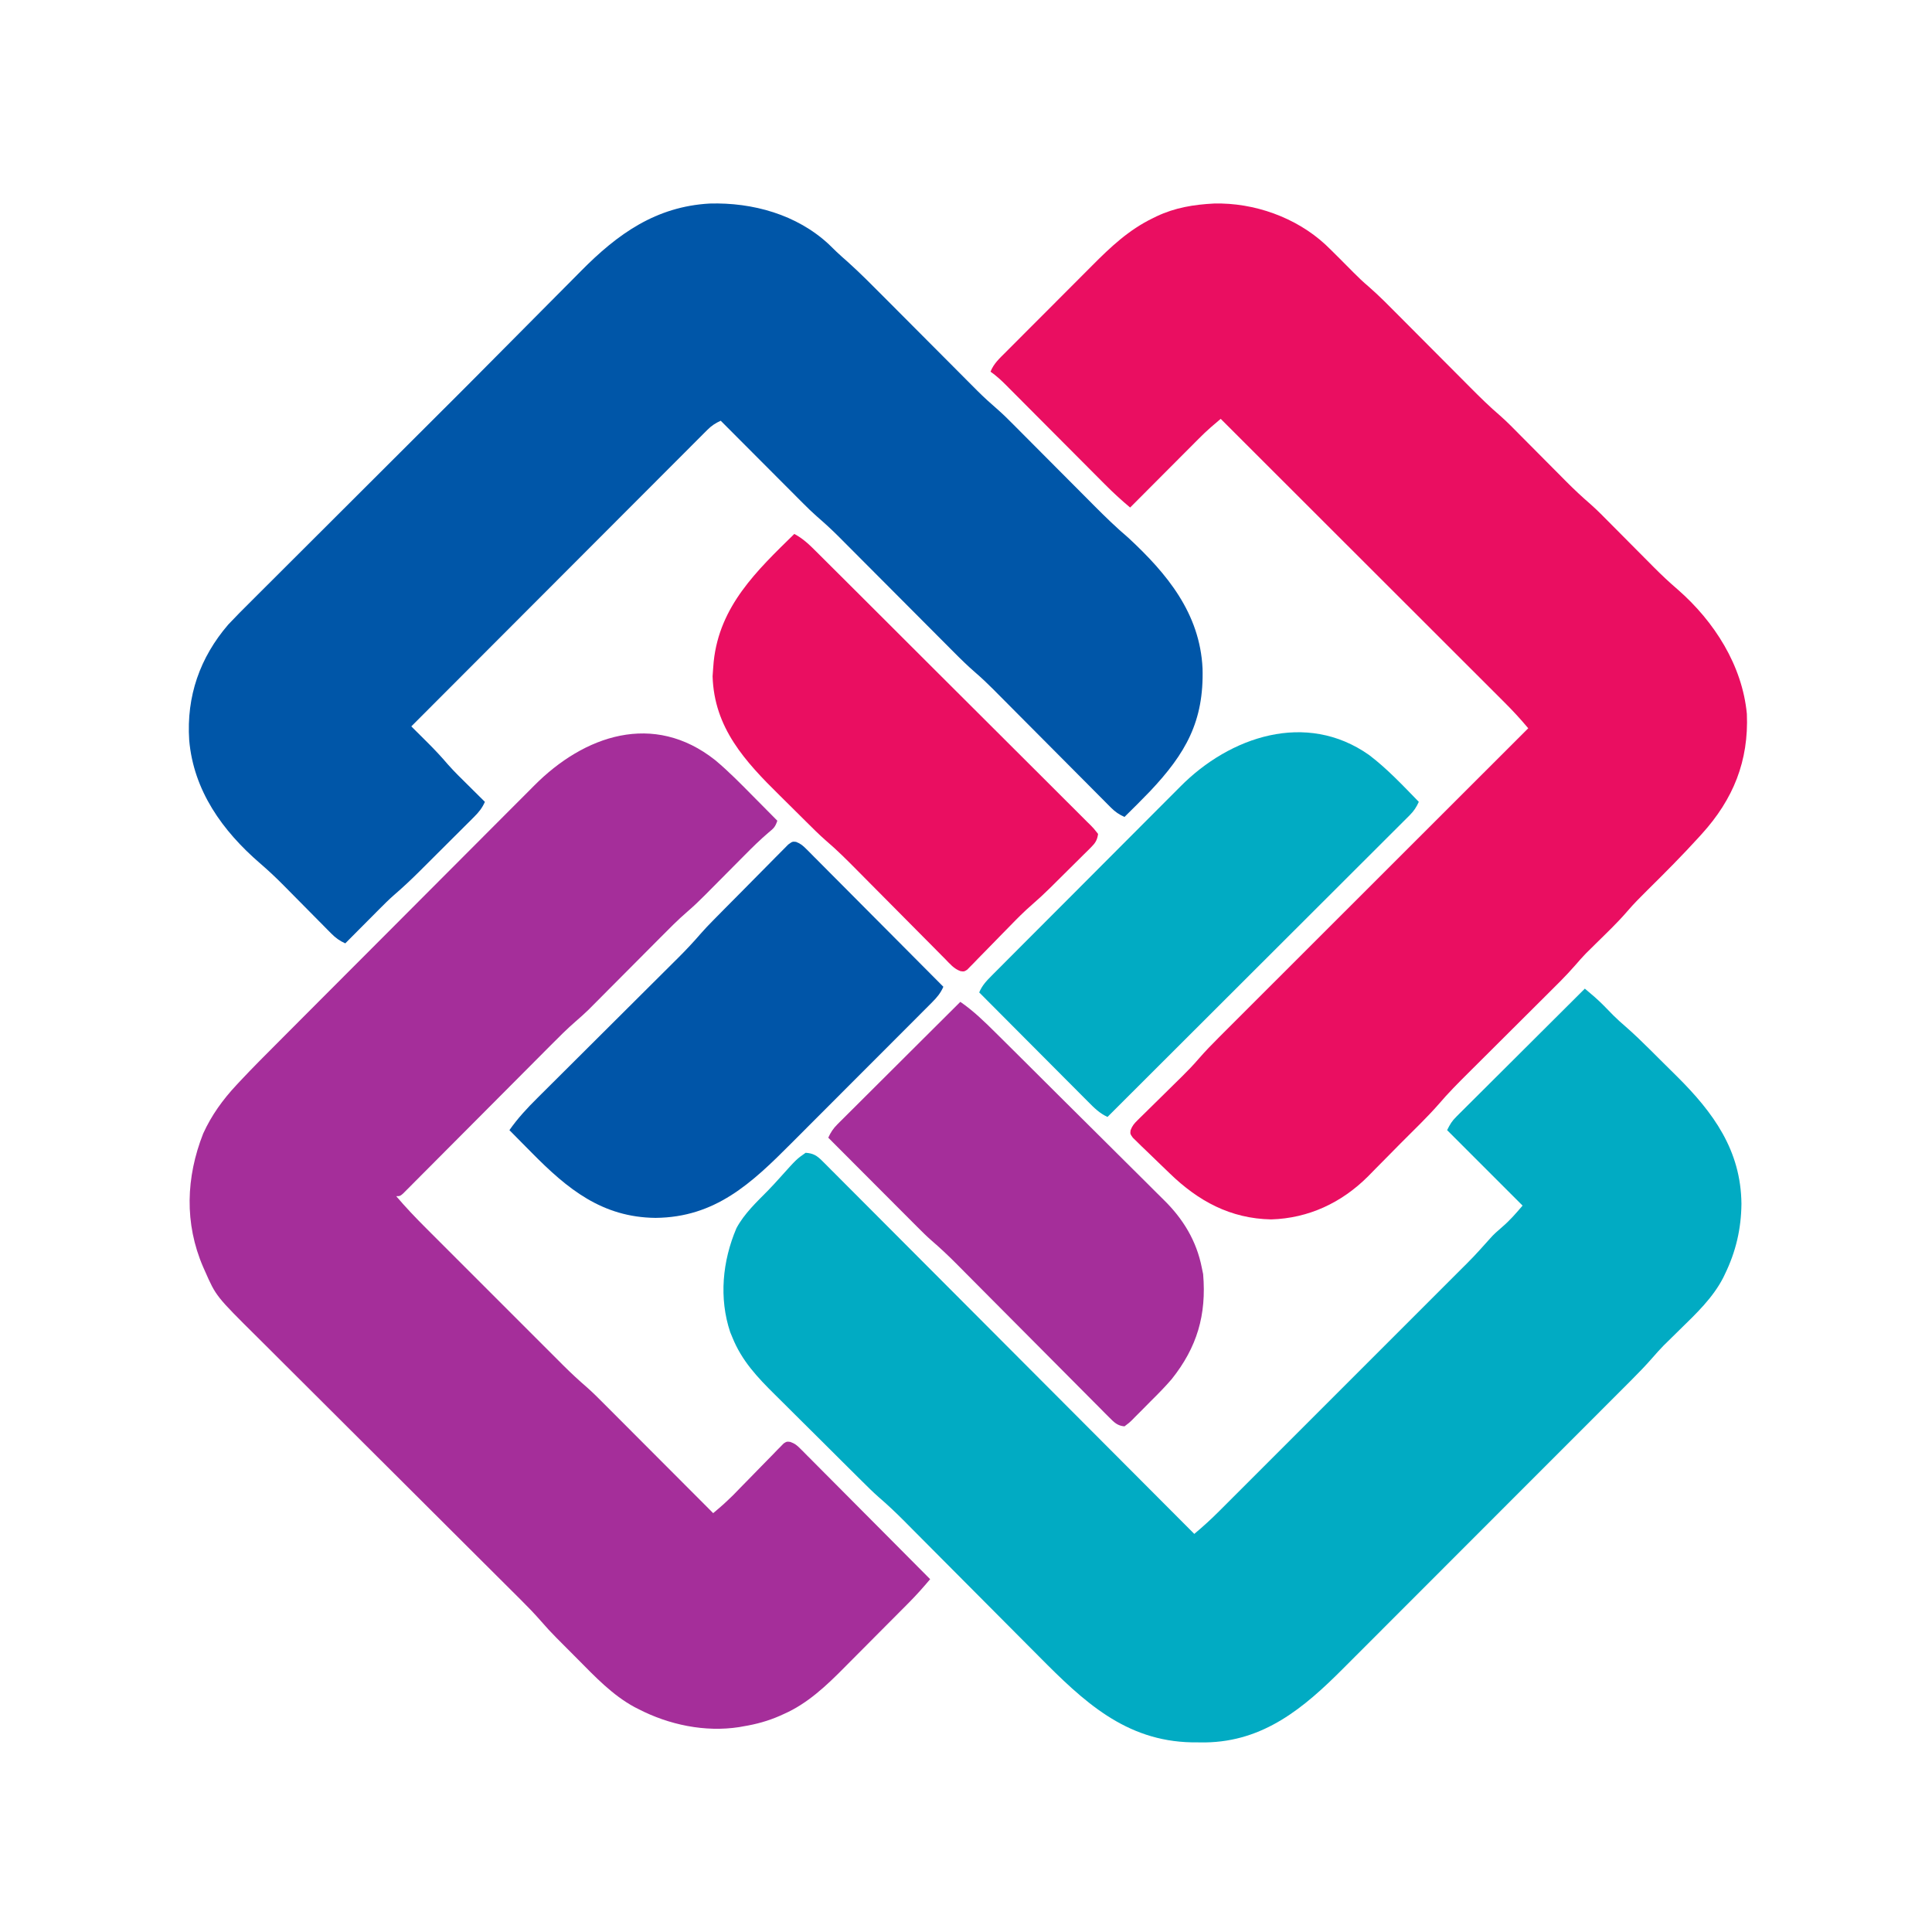
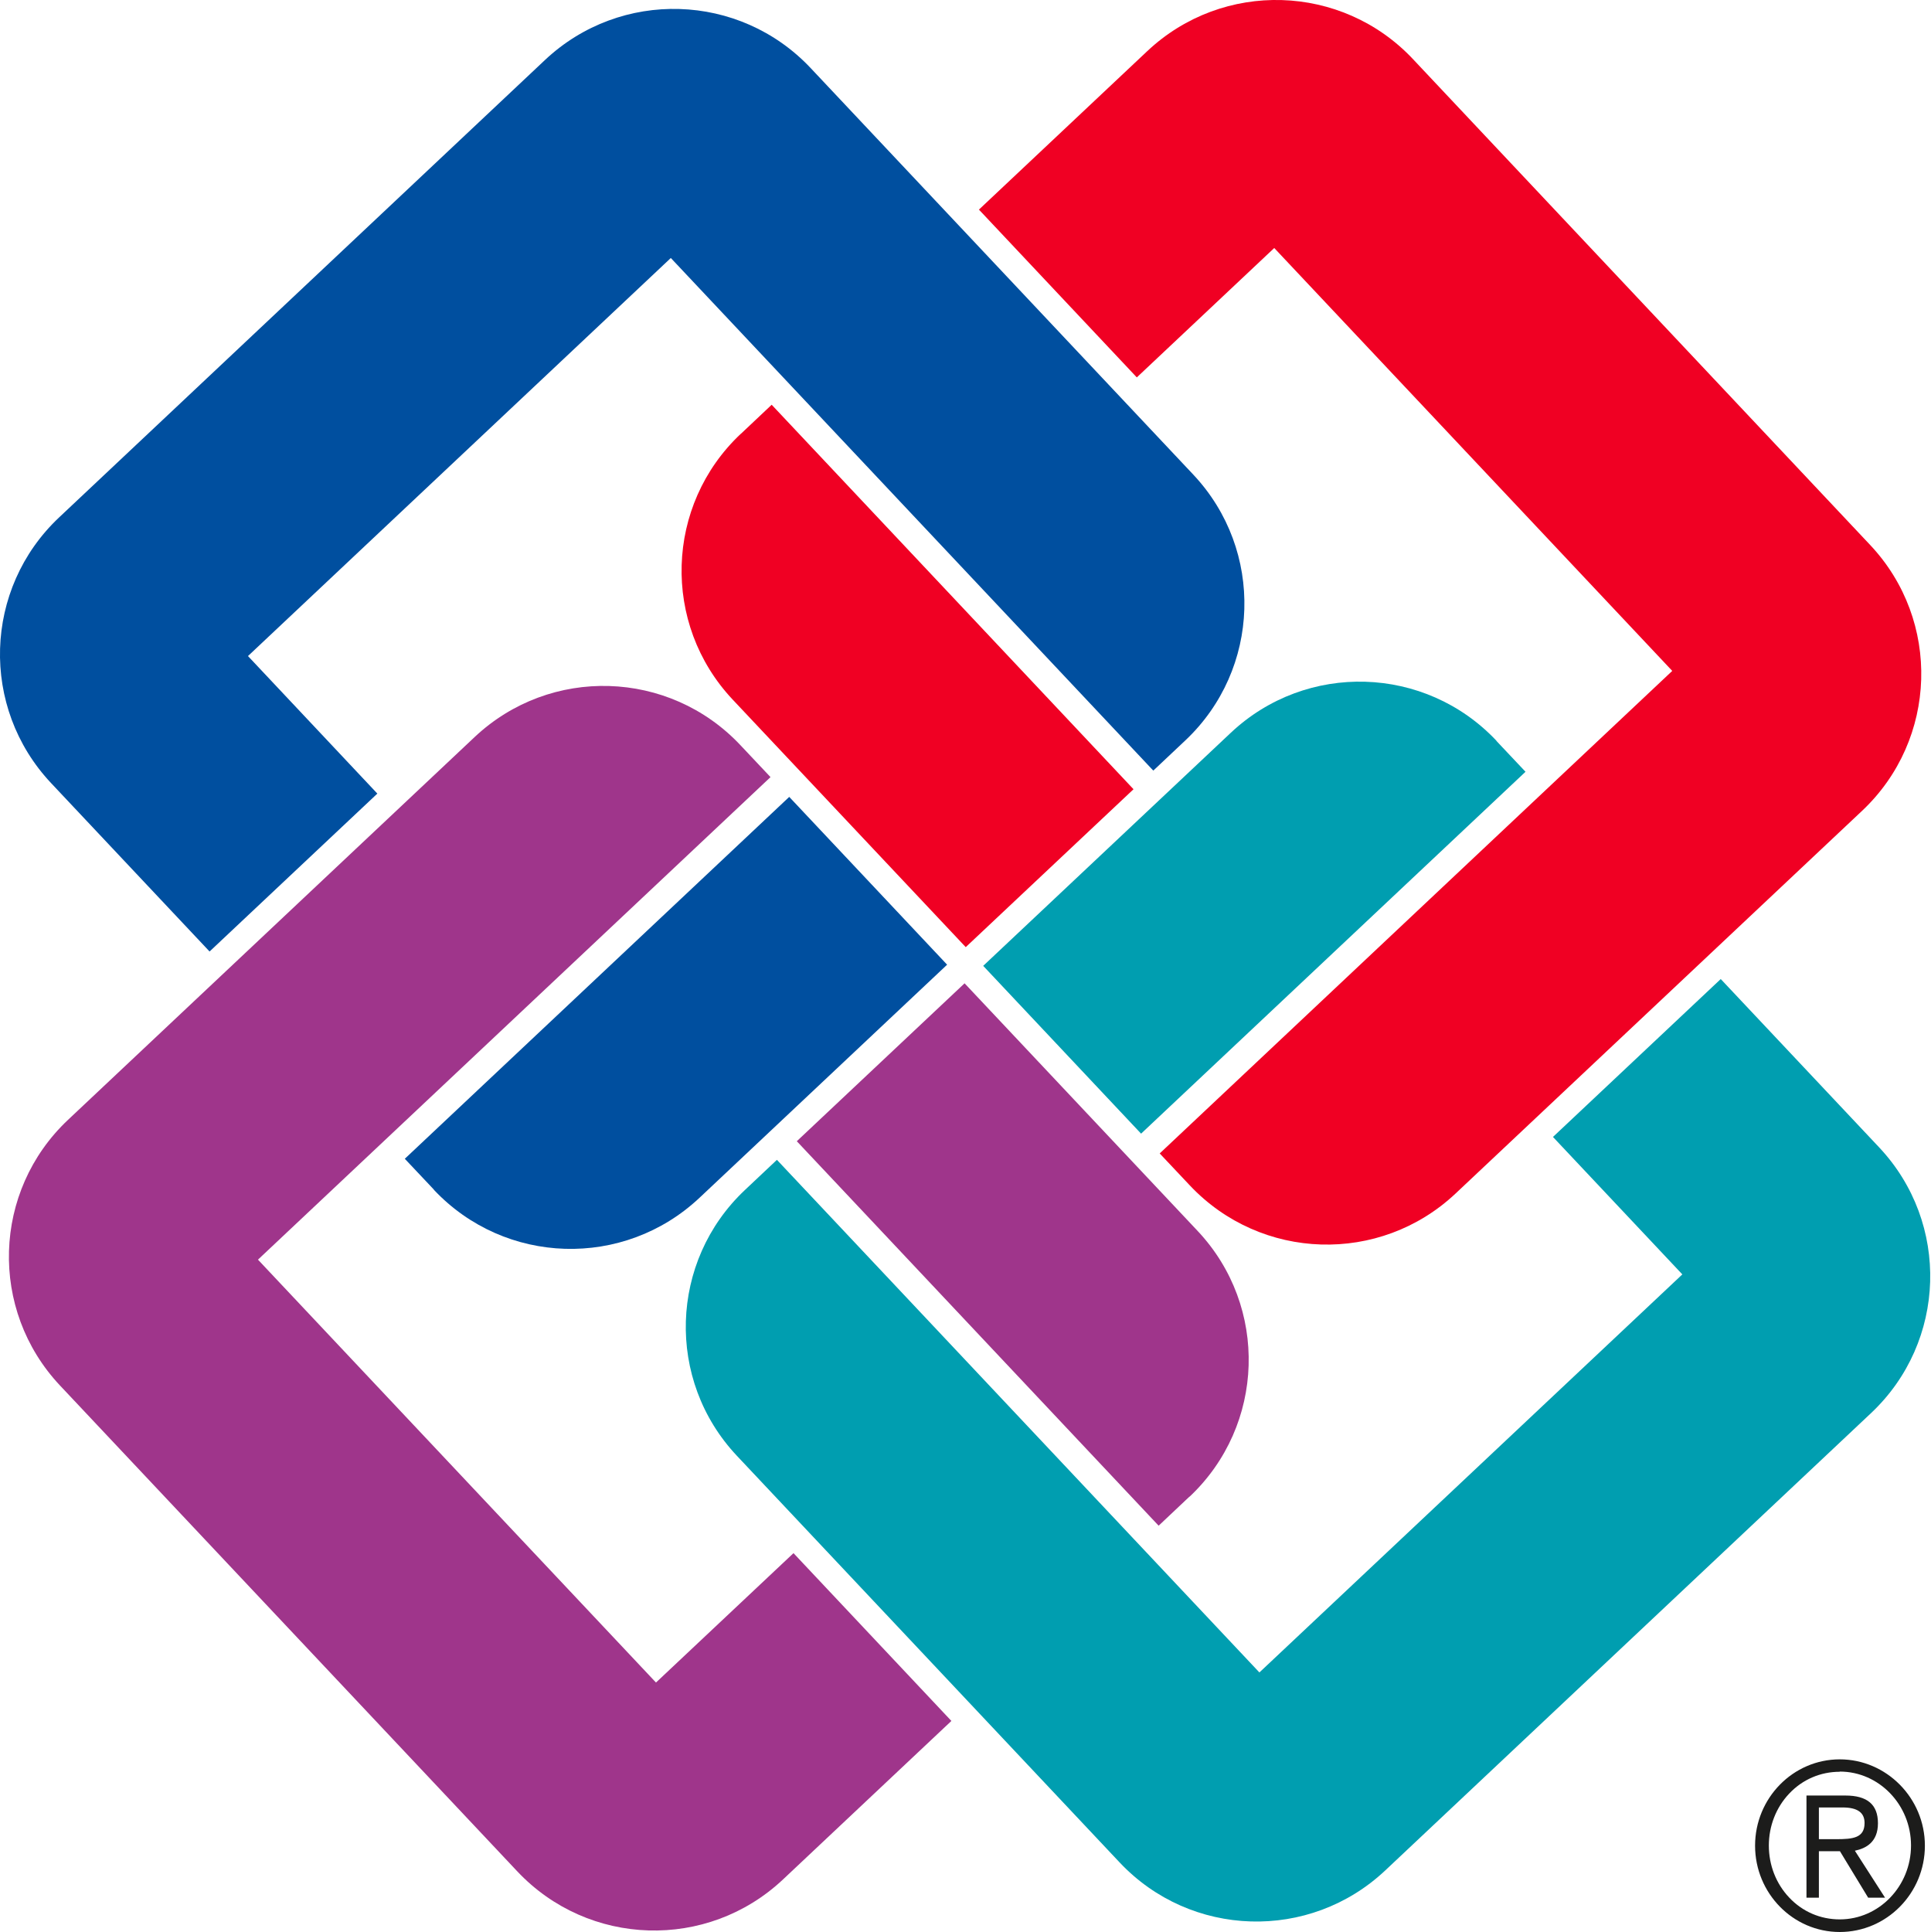
- <svg xmlns="http://www.w3.org/2000/svg" version="1.1" width="1024" height="1024" id="svg24">
-   <defs id="defs24" />
-   <path d="m 0,0 c 21.312,-0.549 43.517,7.326 59.176,21.812 2.178,2.073 4.313,4.185 6.438,6.312 0.561,0.56 1.123,1.12 1.701,1.696 4.57,4.562 4.57,4.562 6.635,6.676 2.581,2.627 5.209,5.114 8.024,7.488 5.653,4.927 10.886,10.275 16.168,15.593 1.916,1.929 3.835,3.854 5.755,5.779 4.765,4.778 9.524,9.562 14.284,14.345 4.033,4.053 8.069,8.104 12.107,12.152 1.879,1.885 3.754,3.773 5.63,5.661 5.137,5.159 10.269,10.227 15.814,14.952 3.891,3.426 7.487,7.162 11.132,10.845 0.858,0.861 1.715,1.723 2.599,2.61 3.636,3.653 7.267,7.311 10.897,10.969 2.666,2.684 5.335,5.365 8.004,8.046 0.809,0.817 1.617,1.634 2.45,2.475 4.137,4.154 8.355,8.113 12.798,11.936 3.766,3.343 7.274,6.948 10.814,10.527 1.22,1.225 1.22,1.225 2.464,2.476 3.445,3.461 6.884,6.929 10.324,10.396 2.527,2.545 5.057,5.087 7.587,7.629 0.765,0.773 1.53,1.546 2.318,2.343 4.124,4.143 8.33,8.11 12.778,11.905 19.309,16.891 34.145,40.097 36.592,65.877 1.04,24.916 -7.201,45.253 -23.875,63.625 -0.537,0.594 -1.075,1.188 -1.628,1.799 -8.719,9.576 -17.832,18.75 -27.051,27.843 -3.719,3.681 -7.384,7.351 -10.79,11.326 -5.23,6.1 -11.075,11.617 -16.793,17.254 -0.893,0.886 -1.787,1.771 -2.707,2.684 -1.198,1.18 -1.198,1.18 -2.42,2.385 -1.935,2.007 -3.736,4.015 -5.537,6.135 -5.124,5.9 -10.728,11.338 -16.268,16.843 -2.063,2.05 -4.123,4.104 -6.182,6.158 -5.112,5.099 -10.23,10.192 -15.347,15.286 -4.335,4.315 -8.668,8.632 -12.998,12.952 -2.018,2.012 -4.039,4.02 -6.06,6.028 -5.354,5.333 -10.654,10.64 -15.552,16.401 -6.376,7.288 -13.453,14.001 -20.28,20.868 -2.005,2.018 -4.002,4.043 -5.992,6.074 -2.435,2.485 -4.882,4.956 -7.338,7.419 -1.36,1.37 -2.708,2.752 -4.055,4.134 -13.928,13.882 -31.467,22.143 -51.252,22.722 -21.571,-0.41 -38.663,-9.704 -53.845,-24.463 -1.429,-1.387 -2.865,-2.765 -4.306,-4.14 -2.652,-2.534 -5.284,-5.088 -7.912,-7.647 -0.868,-0.829 -1.735,-1.658 -2.629,-2.513 -0.799,-0.789 -1.598,-1.577 -2.422,-2.39 -0.725,-0.705 -1.45,-1.41 -2.197,-2.136 -1.44,-2.024 -1.44,-2.024 -1.214,-3.946 0.89,-2.39 1.9,-3.56 3.714,-5.342 0.618,-0.615 1.236,-1.229 1.873,-1.862 0.673,-0.654 1.346,-1.308 2.039,-1.982 0.692,-0.686 1.385,-1.371 2.098,-2.078 2.218,-2.195 4.446,-4.379 6.676,-6.563 2.206,-2.171 4.41,-4.344 6.611,-6.52 1.369,-1.352 2.741,-2.702 4.117,-4.047 3.102,-3.054 6.089,-6.145 8.92,-9.453 3.533,-4.059 7.247,-7.888 11.06,-11.683 0.704,-0.705 1.409,-1.41 2.134,-2.137 2.339,-2.341 4.682,-4.678 7.024,-7.015 1.686,-1.686 3.372,-3.372 5.057,-5.058 4.089,-4.089 8.18,-8.175 12.271,-12.261 4.765,-4.758 9.527,-9.518 14.289,-14.279 8.491,-8.489 16.984,-16.975 25.478,-25.46 8.247,-8.238 16.493,-16.477 24.738,-24.718 0.509,-0.509 1.018,-1.017 1.542,-1.541 2.553,-2.552 5.107,-5.104 7.66,-7.656 21.154,-21.144 42.312,-42.284 63.472,-63.422 -4.023,-4.824 -8.23,-9.372 -12.682,-13.802 -0.646,-0.647 -1.292,-1.294 -1.958,-1.961 -2.149,-2.15 -4.301,-4.297 -6.453,-6.444 -1.548,-1.548 -3.096,-3.095 -4.643,-4.643 -4.189,-4.19 -8.382,-8.376 -12.575,-12.562 -4.386,-4.38 -8.769,-8.762 -13.153,-13.145 C 106.854,217.275 98.555,208.985 90.256,200.696 83.623,194.071 76.992,187.445 70.361,180.818 69.894,180.351 69.427,179.884 68.945,179.403 66.6,177.059 64.255,174.715 61.91,172.372 42.481,152.953 23.048,133.538 3.613,114.125 c -1.117,0.952 -2.234,1.904 -3.35,2.858 -0.622,0.53 -1.244,1.061 -1.884,1.607 -2.197,1.91 -4.269,3.918 -6.324,5.98 -0.82,0.82 -1.641,1.641 -2.486,2.486 -1.291,1.299 -1.291,1.299 -2.608,2.624 -0.9,0.902 -1.8,1.803 -2.728,2.732 -2.371,2.375 -4.739,4.753 -7.107,7.131 -2.425,2.435 -4.853,4.868 -7.281,7.301 -4.747,4.758 -9.491,9.518 -14.232,14.281 -4.723,-3.942 -9.186,-8.048 -13.514,-12.417 -0.609,-0.611 -1.218,-1.221 -1.846,-1.85 -1.309,-1.313 -2.618,-2.628 -3.925,-3.943 -2.07,-2.083 -4.144,-4.163 -6.218,-6.242 -4.398,-4.409 -8.791,-8.822 -13.185,-13.236 -5.104,-5.127 -10.209,-10.253 -15.318,-15.374 -2.041,-2.047 -4.078,-4.097 -6.115,-6.147 -1.251,-1.254 -2.502,-2.509 -3.753,-3.763 -0.564,-0.569 -1.127,-1.138 -1.708,-1.724 -2.667,-2.667 -5.316,-5.15 -8.418,-7.305 1.656,-4.264 4.843,-7.131 8.019,-10.294 0.617,-0.622 1.233,-1.243 1.869,-1.884 2.041,-2.055 4.09,-4.103 6.14,-6.15 1.428,-1.432 2.856,-2.865 4.284,-4.297 2.999,-3.006 6.001,-6.008 9.006,-9.008 3.828,-3.822 7.644,-7.655 11.458,-11.492 2.95,-2.965 5.908,-5.923 8.867,-8.88 1.408,-1.409 2.814,-2.82 4.218,-4.234 9.78,-9.842 19.449,-18.955 32.077,-25.074 1.017,-0.499 1.017,-0.499 2.055,-1.008 C -20.625,2.168 -10.715,0.561 0,0 Z" fill="#ea0e61" transform="translate(643.3867,107.875)" id="path1" style="display:inline" />
-   <path d="m 0,0 c 22.81,-0.65 46.133,5.83 63.082,21.559 1.369,1.326 2.737,2.653 4.097,3.988 1.912,1.82 3.892,3.55 5.875,5.293 6.635,5.962 12.897,12.288 19.185,18.612 2.21,2.223 4.423,4.443 6.638,6.662 4.697,4.708 9.389,9.42 14.081,14.132 5.45,5.473 10.901,10.945 16.357,16.413 2.169,2.175 4.335,4.354 6.5,6.532 1.342,1.345 2.684,2.691 4.026,4.036 0.887,0.895 0.887,0.895 1.792,1.808 3.63,3.63 7.399,7.035 11.281,10.393 2.819,2.487 5.472,5.122 8.116,7.793 0.846,0.848 0.846,0.848 1.708,1.713 1.209,1.212 2.416,2.426 3.622,3.64 1.916,1.929 3.835,3.854 5.755,5.779 4.765,4.778 9.524,9.562 14.284,14.345 4.033,4.053 8.069,8.104 12.107,12.152 1.879,1.885 3.754,3.773 5.63,5.661 5.731,5.756 11.502,11.347 17.697,16.609 20.548,19.045 37.985,40.075 39.375,69.293 0.773,28.061 -8.924,45.058 -27.856,65.122 -4.421,4.613 -8.966,9.103 -13.519,13.585 -2.859,-1.298 -4.913,-2.666 -7.123,-4.889 -0.591,-0.59 -1.183,-1.18 -1.792,-1.788 -0.637,-0.646 -1.274,-1.291 -1.93,-1.957 -0.68,-0.682 -1.36,-1.363 -2.061,-2.065 -2.249,-2.256 -4.492,-4.519 -6.735,-6.782 -1.566,-1.573 -3.133,-3.145 -4.701,-4.717 -4.131,-4.144 -8.256,-8.294 -12.38,-12.445 -6.585,-6.628 -13.176,-13.249 -19.771,-19.867 -2.296,-2.306 -4.588,-4.615 -6.879,-6.924 -1.422,-1.429 -2.844,-2.858 -4.267,-4.286 -0.629,-0.636 -1.258,-1.271 -1.906,-1.926 -3.058,-3.065 -6.167,-6.011 -9.443,-8.842 -4.042,-3.494 -7.826,-7.197 -11.587,-10.989 -0.71,-0.712 -1.42,-1.423 -2.152,-2.156 -1.528,-1.532 -3.054,-3.064 -4.58,-4.598 -2.42,-2.433 -4.843,-4.862 -7.267,-7.291 -6.017,-6.03 -12.029,-12.066 -18.04,-18.102 -5.09,-5.11 -10.183,-10.218 -15.278,-15.323 -2.377,-2.384 -4.751,-4.77 -7.125,-7.157 -1.47,-1.473 -2.939,-2.946 -4.409,-4.419 -0.651,-0.656 -1.301,-1.312 -1.972,-1.987 -3.788,-3.788 -7.699,-7.364 -11.752,-10.866 -2.518,-2.21 -4.891,-4.544 -7.256,-6.916 -0.479,-0.479 -0.958,-0.958 -1.452,-1.451 -1.55,-1.55 -3.096,-3.104 -4.642,-4.658 -1.087,-1.089 -2.174,-2.177 -3.261,-3.266 -2.836,-2.84 -5.67,-5.683 -8.502,-8.527 -2.901,-2.911 -5.805,-5.82 -8.709,-8.729 -5.679,-5.689 -11.354,-11.382 -17.027,-17.076 -2.784,1.272 -4.831,2.582 -6.991,4.745 -0.848,0.842 -0.848,0.842 -1.713,1.701 -0.611,0.617 -1.222,1.233 -1.851,1.869 -0.985,0.983 -0.985,0.983 -1.99,1.985 -2.203,2.2 -4.4,4.407 -6.596,6.615 -1.576,1.577 -3.153,3.154 -4.731,4.73 -4.285,4.285 -8.564,8.575 -12.842,12.867 -4.47,4.483 -8.946,8.959 -13.421,13.437 -7.512,7.517 -15.02,15.038 -22.526,22.562 -7.731,7.749 -15.464,15.496 -23.199,23.24 -0.715,0.716 -0.715,0.716 -1.445,1.447 -2.392,2.395 -4.785,4.79 -7.177,7.185 -19.846,19.866 -39.684,39.74 -59.517,59.618 0.404,0.402 0.809,0.803 1.225,1.217 1.847,1.837 3.693,3.676 5.538,5.515 0.636,0.632 1.272,1.264 1.927,1.915 3.71,3.701 7.257,7.47 10.65,11.466 3.502,3.981 7.33,7.659 11.097,11.387 0.827,0.822 1.654,1.645 2.506,2.492 2.017,2.005 4.035,4.007 6.057,6.008 -1.442,3.3 -3.23,5.478 -5.772,8.015 -0.775,0.778 -1.55,1.556 -2.348,2.357 -0.84,0.832 -1.679,1.665 -2.544,2.522 -0.866,0.866 -1.732,1.731 -2.624,2.623 -1.835,1.832 -3.673,3.662 -5.513,5.49 -2.797,2.779 -5.586,5.566 -8.375,8.354 -1.787,1.782 -3.575,3.564 -5.363,5.346 -0.827,0.826 -1.655,1.653 -2.507,2.504 -4.256,4.221 -8.588,8.277 -13.13,12.189 -2.734,2.399 -5.298,4.95 -7.855,7.534 -0.521,0.523 -1.043,1.046 -1.58,1.584 -1.632,1.638 -3.26,3.279 -4.889,4.92 -1.12,1.125 -2.239,2.249 -3.359,3.373 -2.716,2.727 -5.429,5.457 -8.141,8.189 -3.082,-1.372 -5.175,-2.934 -7.54,-5.329 -0.675,-0.678 -1.349,-1.356 -2.044,-2.054 -0.72,-0.733 -1.44,-1.467 -2.181,-2.222 -0.752,-0.757 -1.504,-1.515 -2.279,-2.295 -2.406,-2.424 -4.806,-4.855 -7.205,-7.287 -2.385,-2.413 -4.772,-4.825 -7.162,-7.233 -1.485,-1.498 -2.968,-2.998 -4.448,-4.501 -3.992,-4.03 -8.08,-7.87 -12.387,-11.563 -19.849,-17.159 -35.179,-38.457 -37.478,-65.263 -1.508,-23.174 5.631,-43.72 20.724,-61.253 3.948,-4.209 8.026,-8.28 12.12,-12.347 1.205,-1.205 2.41,-2.41 3.615,-3.616 3.245,-3.246 6.497,-6.486 9.749,-9.724 3.414,-3.401 6.822,-6.808 10.231,-10.215 6.45,-6.443 12.904,-12.882 19.361,-19.318 7.335,-7.312 14.664,-14.63 21.992,-21.949 12.527,-12.509 25.058,-25.015 37.593,-37.515 0.529,-0.528 1.059,-1.056 1.604,-1.6 1.407,-1.403 2.814,-2.806 4.221,-4.209 3.618,-3.61 7.234,-7.22 10.83,-10.852 0.914,-0.923 0.914,-0.923 1.846,-1.864 0.978,-0.987 0.978,-0.987 1.976,-1.995 7.155,-7.221 14.321,-14.431 21.492,-21.636 4.329,-4.35 8.655,-8.704 12.972,-13.066 4.192,-4.236 8.394,-8.461 12.603,-12.68 1.591,-1.599 3.179,-3.201 4.763,-4.807 C -48.782,16.056 -28.476,1.591 0,0 Z" fill="#0056a8" id="path2" transform="translate(376.168,107.8789)" style="display:inline" />
-   <path d="m 0,0 c 1.109,0.942 2.217,1.885 3.324,2.828 0.617,0.525 1.234,1.05 1.87,1.591 3.476,3.043 6.639,6.399 9.864,9.702 2.119,2.124 4.326,4.097 6.604,6.05 4.391,3.828 8.547,7.859 12.677,11.965 0.766,0.761 1.533,1.521 2.322,2.305 1.611,1.601 3.22,3.204 4.828,4.808 2.43,2.421 4.871,4.831 7.313,7.24 C 68.153,65.707 82.703,85.683 83,114 c -0.125,13.279 -2.957,25.416 -8.75,37.312 -0.298,0.621 -0.597,1.242 -0.905,1.882 -5.528,10.745 -14.368,19.078 -22.908,27.43 -1.517,1.489 -3.032,2.98 -4.544,4.473 -1.368,1.35 -2.741,2.696 -4.114,4.041 -2.086,2.147 -4.043,4.301 -5.99,6.568 -3.582,4.107 -7.344,7.99 -11.201,11.838 -0.713,0.715 -1.426,1.43 -2.16,2.167 -2.369,2.375 -4.741,4.746 -7.113,7.118 -1.708,1.71 -3.415,3.421 -5.122,5.132 -4.144,4.152 -8.291,8.302 -12.439,12.451 -3.375,3.375 -6.749,6.751 -10.122,10.128 -9.585,9.594 -19.171,19.185 -28.761,28.774 -0.516,0.516 -1.032,1.032 -1.563,1.563 -0.517,0.516 -1.033,1.033 -1.565,1.565 -8.367,8.367 -16.729,16.738 -25.089,25.112 -8.604,8.618 -17.211,17.233 -25.823,25.843 -4.827,4.826 -9.652,9.654 -14.473,14.486 -4.536,4.546 -9.077,9.087 -13.622,13.624 -1.661,1.66 -3.321,3.322 -4.979,4.986 -20.742,20.813 -41.973,38.565 -72.892,39.025 -1.152,-0.006 -2.304,-0.013 -3.491,-0.019 -1.219,-0.006 -2.438,-0.013 -3.694,-0.019 -35.276,-0.707 -57.478,-21.78 -81.03,-45.558 -2.734,-2.757 -5.478,-5.505 -8.221,-8.254 -5.181,-5.195 -10.354,-10.398 -15.525,-15.603 -9.264,-9.326 -18.54,-18.64 -27.819,-27.951 -3.247,-3.259 -6.491,-6.521 -9.733,-9.786 -2.02,-2.034 -4.042,-4.066 -6.065,-6.098 -1.369,-1.377 -2.736,-2.756 -4.103,-4.136 -4.313,-4.329 -8.693,-8.487 -13.328,-12.469 -3.025,-2.647 -5.866,-5.47 -8.714,-8.305 -0.634,-0.627 -1.267,-1.254 -1.92,-1.9 -2.068,-2.049 -4.133,-4.102 -6.197,-6.155 -0.712,-0.708 -1.424,-1.416 -2.158,-2.145 -3.765,-3.744 -7.527,-7.492 -11.287,-11.242 -3.86,-3.849 -7.732,-7.686 -11.606,-11.521 -3,-2.974 -5.991,-5.957 -8.98,-8.942 -1.423,-1.418 -2.849,-2.832 -4.278,-4.243 -9.31,-9.196 -17.551,-17.945 -22.531,-30.297 -0.378,-0.91 -0.755,-1.82 -1.145,-2.758 -6.055,-18.097 -4.13,-37.727 3.27,-55.117 4.174,-7.797 10.668,-13.837 16.822,-20.081 2.222,-2.285 4.36,-4.635 6.488,-7.008 C -417.822,90.375 -417.822,90.375 -413,87 c 3.997,0.259 5.968,1.469 8.754,4.262 0.71,0.702 1.42,1.404 2.152,2.128 0.768,0.779 1.535,1.558 2.326,2.361 0.825,0.822 1.65,1.643 2.5,2.49 2.288,2.282 4.566,4.573 6.841,6.868 2.456,2.473 4.923,4.934 7.388,7.397 4.27,4.268 8.533,8.544 12.791,12.824 6.156,6.189 12.324,12.367 18.494,18.542 10.01,10.019 20.011,20.047 30.007,30.08 9.71,9.747 19.425,19.49 29.145,29.227 0.599,0.6 1.198,1.2 1.815,1.819 3.005,3.011 6.011,6.021 9.016,9.032 24.936,24.978 49.858,49.97 74.77,74.971 4.619,-3.864 9.013,-7.868 13.261,-12.134 0.589,-0.588 1.178,-1.175 1.785,-1.78 1.954,-1.95 3.905,-3.904 5.856,-5.858 1.408,-1.407 2.817,-2.813 4.225,-4.22 3.812,-3.808 7.621,-7.618 11.43,-11.43 3.994,-3.996 7.99,-7.99 11.986,-11.984 6.71,-6.708 13.418,-13.418 20.124,-20.13 7.742,-7.748 15.488,-15.492 23.236,-23.234 6.663,-6.658 13.324,-13.318 19.983,-19.98 3.972,-3.974 7.945,-7.947 11.92,-11.919 3.739,-3.736 7.475,-7.474 11.209,-11.214 1.367,-1.368 2.735,-2.736 4.103,-4.102 9.061,-9.003 9.061,-9.003 17.58,-18.514 1.94,-2.236 4.12,-4.141 6.365,-6.064 C -39.728,122.828 -36.733,119.356 -33,115 -52.8,95.2 -52.8,95.2 -73,75 c 1.626,-3.251 2.506,-4.755 4.936,-7.176 0.6,-0.603 1.2,-1.206 1.819,-1.827 0.657,-0.65 1.313,-1.299 1.99,-1.968 1.039,-1.04 1.039,-1.04 2.099,-2.1 2.289,-2.288 4.586,-4.569 6.883,-6.85 1.589,-1.586 3.178,-3.172 4.767,-4.758 4.181,-4.174 8.368,-8.341 12.557,-12.507 4.273,-4.253 8.541,-8.511 12.809,-12.769 C -16.766,16.69 -8.385,8.343 0,0 Z" fill="#01abc3" transform="translate(840,524)" id="path3" style="display:inline" />
-   <path d="m 0,0 c 7.144,5.961 13.621,12.579 20.148,19.199 1.25,1.26 2.501,2.52 3.752,3.779 3.026,3.047 6.045,6.101 9.061,9.158 -1.109,3.326 -1.919,4.011 -4.553,6.182 -4.431,3.762 -8.52,7.78 -12.604,11.912 -0.747,0.75 -1.493,1.501 -2.262,2.274 -2.363,2.375 -4.723,4.753 -7.081,7.132 -3.112,3.138 -6.227,6.273 -9.344,9.406 -1.049,1.061 -1.049,1.061 -2.119,2.144 -3.182,3.198 -6.39,6.298 -9.819,9.231 -5,4.314 -9.617,9.005 -14.265,13.69 -1.647,1.66 -3.297,3.317 -4.948,4.973 -3.505,3.516 -7.005,7.036 -10.505,10.556 -4.061,4.085 -8.124,8.168 -12.191,12.247 -1.613,1.619 -3.222,3.241 -4.832,4.864 -1.005,1.008 -2.009,2.016 -3.014,3.024 -0.864,0.869 -1.728,1.739 -2.619,2.634 -2.166,2.079 -4.348,4.05 -6.62,6.006 -4.635,4.024 -8.95,8.333 -13.27,12.69 -0.866,0.869 -1.732,1.738 -2.624,2.634 -1.867,1.874 -3.732,3.748 -5.596,5.624 -2.947,2.965 -5.898,5.926 -8.85,8.886 -8.388,8.412 -16.769,16.829 -25.146,25.251 -4.64,4.664 -9.283,9.325 -13.93,13.981 -2.937,2.944 -5.87,5.892 -8.799,8.844 -2.242,2.256 -4.49,4.506 -6.737,6.757 -0.812,0.821 -1.625,1.642 -2.462,2.489 -0.74,0.739 -1.48,1.477 -2.243,2.239 -0.966,0.971 -0.966,0.971 -1.952,1.961 -1.614,1.37 -1.614,1.37 -3.614,1.37 5.006,5.883 10.278,11.422 15.746,16.875 0.846,0.848 1.693,1.696 2.565,2.57 2.3,2.303 4.602,4.605 6.905,6.905 2.424,2.422 4.846,4.846 7.268,7.269 4.066,4.068 8.133,8.133 12.203,12.197 4.686,4.681 9.369,9.366 14.05,14.052 4.038,4.043 8.079,8.084 12.12,12.123 2.406,2.404 4.811,4.809 7.214,7.215 2.682,2.685 5.368,5.366 8.054,8.047 0.783,0.785 1.566,1.57 2.373,2.379 4.079,4.063 8.248,7.94 12.608,11.698 3.048,2.685 5.906,5.549 8.769,8.43 0.635,0.635 1.27,1.27 1.925,1.924 2.069,2.07 4.135,4.143 6.2,6.217 1.446,1.448 2.892,2.895 4.338,4.342 3.783,3.787 7.564,7.577 11.343,11.368 3.866,3.877 7.735,7.75 11.604,11.624 7.574,7.585 15.146,15.173 22.715,22.764 5.496,-4.641 5.496,-4.641 10.669,-9.635 0.627,-0.643 1.254,-1.287 1.901,-1.95 0.651,-0.672 1.303,-1.344 1.974,-2.037 1.417,-1.444 2.834,-2.887 4.252,-4.33 2.211,-2.255 4.419,-4.513 6.616,-6.782 2.137,-2.203 4.289,-4.39 6.445,-6.575 0.657,-0.686 1.315,-1.373 1.992,-2.08 0.618,-0.621 1.236,-1.243 1.872,-1.883 0.808,-0.829 0.808,-0.829 1.632,-1.675 1.649,-1.054 1.649,-1.054 3.551,-0.798 2.392,0.849 3.529,1.805 5.312,3.598 0.917,0.911 0.917,0.911 1.852,1.84 0.659,0.67 1.318,1.339 1.997,2.029 0.703,0.702 1.406,1.405 2.13,2.128 2.323,2.325 4.635,4.661 6.947,6.996 1.608,1.613 3.216,3.226 4.826,4.838 4.235,4.246 8.461,8.502 12.685,12.759 4.311,4.342 8.631,8.676 12.95,13.01 8.475,8.507 16.939,17.023 25.398,25.545 -3.554,4.222 -7.176,8.305 -11.065,12.226 -0.702,0.709 -0.702,0.709 -1.417,1.432 -1.525,1.54 -3.055,3.076 -4.585,4.611 -0.53,0.533 -1.06,1.065 -1.606,1.614 -2.807,2.822 -5.617,5.641 -8.429,8.457 -2.869,2.874 -5.728,5.757 -8.585,8.643 -2.23,2.249 -4.467,4.491 -6.706,6.731 -1.055,1.058 -2.108,2.119 -3.158,3.182 -9.428,9.539 -19.529,19.09 -31.951,24.541 -0.712,0.324 -1.424,0.647 -2.158,0.981 -6.27,2.749 -12.582,4.48 -19.342,5.582 -1.067,0.193 -1.067,0.193 -2.156,0.391 -18.194,2.834 -37.33,-1.205 -53.531,-9.578 -0.664,-0.338 -1.328,-0.676 -2.013,-1.024 -11.667,-6.314 -20.893,-16.085 -30.135,-25.418 -1.92,-1.939 -3.848,-3.869 -5.778,-5.798 -1.249,-1.254 -2.498,-2.509 -3.746,-3.764 -0.564,-0.565 -1.127,-1.13 -1.708,-1.712 -2.843,-2.876 -5.574,-5.809 -8.21,-8.877 -3.382,-3.878 -6.919,-7.547 -10.572,-11.169 -0.652,-0.651 -1.305,-1.302 -1.977,-1.973 -2.164,-2.158 -4.331,-4.313 -6.498,-6.468 -1.561,-1.556 -3.123,-3.113 -4.683,-4.669 -3.352,-3.342 -6.705,-6.682 -10.059,-10.021 -5.312,-5.289 -10.62,-10.583 -15.926,-15.878 -7.448,-7.431 -14.896,-14.862 -22.346,-22.291 -0.708,-0.706 -0.708,-0.706 -1.43,-1.426 -7.64,-7.618 -15.283,-15.231 -22.928,-22.844 -7.873,-7.84 -15.74,-15.687 -23.602,-23.538 -5.264,-5.256 -10.535,-10.505 -15.81,-15.75 -3.293,-3.277 -6.579,-6.56 -9.864,-9.845 -1.514,-1.511 -3.03,-3.02 -4.549,-4.526 -21.996,-21.813 -21.996,-21.813 -27.853,-35.135 -0.32,-0.717 -0.641,-1.433 -0.971,-2.172 -9.964,-23.093 -9.105,-47.489 0.033,-70.703 4.401,-9.68 10.374,-17.94 17.596,-25.683 0.514,-0.554 1.029,-1.108 1.559,-1.679 6.998,-7.483 14.254,-14.712 21.492,-21.962 1.61,-1.616 3.219,-3.232 4.829,-4.848 5.235,-5.256 10.476,-10.507 15.716,-15.757 1.814,-1.818 3.628,-3.636 5.441,-5.454 7.543,-7.56 15.087,-15.119 22.635,-22.674 1.947,-1.949 3.894,-3.898 5.841,-5.847 0.484,-0.484 0.968,-0.969 1.466,-1.467 7.852,-7.861 15.696,-15.73 23.536,-23.602 8.08,-8.114 16.169,-16.219 24.264,-24.318 4.533,-4.535 9.062,-9.074 13.584,-13.62 4.249,-4.272 8.507,-8.535 12.773,-12.79 1.558,-1.558 3.113,-3.119 4.664,-4.684 C -69.466,-13.148 -32.67,-25.857 0,0 Z" fill="#a52e9a" transform="translate(379.0391,402.8633)" id="path4" style="display:inline" />
-   <path d="m 0,0 c 2.405,0.915 3.626,1.973 5.438,3.794 0.645,0.641 1.29,1.282 1.954,1.942 0.696,0.707 1.393,1.414 2.11,2.143 0.742,0.741 1.484,1.483 2.248,2.247 2.453,2.455 4.895,4.92 7.337,7.386 1.698,1.703 3.396,3.406 5.095,5.108 4.472,4.483 8.934,8.975 13.395,13.469 4.553,4.583 9.114,9.158 13.674,13.734 8.948,8.981 17.888,17.97 26.82,26.967 -1.458,3.35 -3.301,5.555 -5.873,8.134 -0.809,0.816 -1.617,1.631 -2.45,2.472 -1.333,1.329 -1.333,1.329 -2.693,2.686 -0.945,0.949 -1.89,1.899 -2.834,2.85 -2.566,2.58 -5.139,5.153 -7.713,7.724 -2.156,2.155 -4.308,4.312 -6.461,6.47 -5.089,5.101 -10.184,10.196 -15.282,15.288 -5.233,5.227 -10.458,10.464 -15.677,15.705 -4.498,4.515 -9.001,9.025 -13.509,13.529 -2.685,2.683 -5.368,5.368 -8.044,8.059 -21.179,21.281 -40.346,39.3 -72.025,39.584 -28.296,-0.299 -46.641,-15.286 -65.625,-34.562 -1.154,-1.164 -2.308,-2.327 -3.463,-3.49 -2.789,-2.81 -5.571,-5.627 -8.35,-8.447 4.396,-6.283 9.388,-11.658 14.832,-17.043 0.867,-0.866 1.735,-1.732 2.629,-2.625 1.874,-1.869 3.749,-3.737 5.628,-5.601 2.977,-2.955 5.947,-5.917 8.917,-8.88 4.702,-4.69 9.408,-9.376 14.116,-14.059 8.423,-8.378 16.84,-16.762 25.252,-25.151 2.946,-2.937 5.894,-5.872 8.845,-8.804 2.276,-2.262 4.548,-4.528 6.821,-6.793 1.21,-1.2 1.21,-1.2 2.445,-2.425 4.155,-4.147 8.13,-8.38 11.96,-12.83 2.114,-2.43 4.343,-4.732 6.602,-7.027 0.453,-0.461 0.906,-0.922 1.373,-1.398 1.466,-1.49 2.935,-2.976 4.406,-4.462 0.507,-0.512 1.014,-1.025 1.537,-1.553 2.673,-2.699 5.349,-5.395 8.028,-8.089 2.211,-2.225 4.415,-4.457 6.613,-6.695 2.668,-2.718 5.349,-5.423 8.038,-8.12 1.02,-1.026 2.035,-2.057 3.046,-3.092 1.407,-1.438 2.831,-2.86 4.256,-4.28 C -5.781,3.049 -4.976,2.236 -4.146,1.399 -1.928,-0.212 -1.928,-0.212 0,0 Z" fill="#0055a8" transform="translate(421.9282,446.2115)" id="path5" style="display:inline" />
-   <path d="m 0,0 c 4.594,2.435 7.901,5.612 11.53,9.256 0.642,0.637 1.284,1.274 1.945,1.93 2.147,2.132 4.288,4.272 6.428,6.412 1.539,1.531 3.078,3.062 4.618,4.593 4.178,4.156 8.35,8.319 12.519,12.483 2.603,2.6 5.208,5.198 7.813,7.796 9.082,9.057 18.158,18.12 27.229,27.188 8.467,8.464 16.948,16.914 25.434,25.359 7.279,7.245 14.549,14.499 21.812,21.761 4.341,4.34 8.685,8.676 13.04,13.002 4.09,4.064 8.169,8.14 12.238,12.226 1.499,1.501 3.002,2.997 4.51,4.489 2.05,2.03 4.085,4.075 6.116,6.124 0.606,0.593 1.213,1.187 1.838,1.798 1.631,1.665 1.631,1.665 3.931,4.585 -0.435,3.226 -1.452,4.825 -3.74,7.097 -0.862,0.867 -0.862,0.867 -1.742,1.751 -0.939,0.92 -0.939,0.92 -1.897,1.859 -0.645,0.644 -1.291,1.287 -1.956,1.95 -1.369,1.363 -2.742,2.722 -4.118,4.077 -2.084,2.053 -4.157,4.116 -6.228,6.181 -1.336,1.327 -2.673,2.653 -4.01,3.979 -0.612,0.608 -1.224,1.215 -1.854,1.841 -3.063,3.014 -6.178,5.921 -9.434,8.726 -4.104,3.553 -7.886,7.36 -11.661,11.257 -1.413,1.441 -2.828,2.881 -4.242,4.32 -2.2,2.244 -4.397,4.491 -6.583,6.749 -2.13,2.197 -4.276,4.377 -6.425,6.556 -0.981,1.025 -0.981,1.025 -1.982,2.07 -0.615,0.618 -1.229,1.236 -1.862,1.873 -0.535,0.55 -1.071,1.099 -1.623,1.665 C 90,232 90,232 88.074,231.72 c -3.452,-1.198 -5.679,-3.945 -8.184,-6.505 -0.602,-0.603 -1.204,-1.207 -1.825,-1.828 -1.992,-1.999 -3.974,-4.009 -5.955,-6.019 -1.387,-1.395 -2.774,-2.789 -4.163,-4.183 -3.66,-3.677 -7.311,-7.362 -10.959,-11.049 -5.824,-5.883 -11.66,-11.753 -17.497,-17.622 -2.03,-2.044 -4.056,-4.092 -6.082,-6.14 -5.383,-5.432 -10.732,-10.817 -16.567,-15.769 -3.837,-3.34 -7.409,-6.966 -11.022,-10.545 -0.853,-0.845 -1.706,-1.689 -2.584,-2.56 -1.795,-1.781 -3.588,-3.564 -5.38,-5.348 -1.813,-1.801 -3.63,-3.598 -5.451,-5.39 C -26.157,120.5 -42.485,102.792 -43.312,75.438 -43.245,73.956 -43.135,72.477 -43,71 c 0.093,-1.128 0.186,-2.256 0.281,-3.418 C -39.606,38.225 -20.009,19.579 0,0 Z" fill="#ea0e61" transform="translate(421,283)" id="path6" style="display:inline" />
-   <path d="m 0,0 c 9.613,7.295 17.964,16.22 26.36,24.844 -1.281,2.808 -2.61,4.86 -4.792,7.038 -0.572,0.576 -1.144,1.152 -1.733,1.745 -0.628,0.623 -1.257,1.245 -1.904,1.887 -1.001,1.004 -1.001,1.004 -2.022,2.027 -2.242,2.245 -4.49,4.483 -6.739,6.72 -1.607,1.606 -3.213,3.213 -4.819,4.819 -4.365,4.366 -8.736,8.725 -13.109,13.084 -4.567,4.554 -9.128,9.114 -13.689,13.673 -7.659,7.653 -15.321,15.303 -22.986,22.95 -7.895,7.876 -15.787,15.755 -23.677,23.636 -0.486,0.486 -0.973,0.972 -1.474,1.472 -2.44,2.437 -4.88,4.875 -7.32,7.312 -20.24,20.219 -40.486,40.43 -60.738,60.637 -4.221,-1.934 -7.101,-4.834 -10.329,-8.102 -0.625,-0.625 -1.25,-1.249 -1.893,-1.892 -2.061,-2.062 -4.114,-4.131 -6.168,-6.201 -1.429,-1.432 -2.858,-2.865 -4.288,-4.296 -3.759,-3.767 -7.512,-7.54 -11.264,-11.314 -3.831,-3.851 -7.667,-7.696 -11.503,-11.542 -7.524,-7.545 -15.041,-15.097 -22.555,-22.652 1.54,-3.651 3.735,-5.991 6.519,-8.786 0.462,-0.467 0.924,-0.933 1.4,-1.414 1.548,-1.561 3.103,-3.114 4.658,-4.667 1.113,-1.119 2.225,-2.238 3.337,-3.357 3.023,-3.04 6.052,-6.074 9.083,-9.106 1.897,-1.899 3.793,-3.798 5.688,-5.699 6.623,-6.642 13.252,-13.279 19.886,-19.911 6.162,-6.161 12.313,-12.333 18.458,-18.51 5.29,-5.316 10.587,-10.624 15.891,-15.927 3.161,-3.161 6.319,-6.324 9.47,-9.496 2.971,-2.991 5.953,-5.972 8.941,-8.946 1.087,-1.084 2.17,-2.172 3.249,-3.264 C -73.803,-9.775 -33.351,-23.511 0,0 Z" fill="#01abc3" transform="translate(725.6401,400.1562)" id="path7" style="display:inline" />
-   <path d="m 0,0 c 6.947,4.79 12.825,10.509 18.787,16.449 1.062,1.051 2.124,2.101 3.186,3.151 2.867,2.836 5.727,5.679 8.585,8.524 1.792,1.784 3.584,3.566 5.377,5.348 5.627,5.595 11.25,11.193 16.867,16.798 6.451,6.437 12.917,12.859 19.395,19.268 5.029,4.977 10.045,9.968 15.05,14.969 2.98,2.976 5.965,5.947 8.964,8.903 2.826,2.786 5.635,5.589 8.431,8.404 1.019,1.021 2.045,2.035 3.076,3.043 C 118.048,114.961 125.22,126.691 128,141 c 0.227,1.093 0.454,2.186 0.688,3.312 1.838,21.688 -3.247,38.835 -16.688,55.688 -3.551,4.113 -7.352,7.974 -11.216,11.792 -1.695,1.681 -3.365,3.386 -5.034,5.093 -1.079,1.08 -2.16,2.159 -3.242,3.236 -0.495,0.508 -0.99,1.016 -1.499,1.54 C 89.59,223.041 89.59,223.041 87,225 c -3.646,-0.294 -5.408,-2.039 -7.92,-4.566 -0.768,-0.765 -1.536,-1.531 -2.327,-2.319 -0.833,-0.846 -1.667,-1.691 -2.525,-2.563 -0.885,-0.886 -1.77,-1.772 -2.682,-2.686 -1.924,-1.929 -3.845,-3.86 -5.762,-5.796 -3.036,-3.067 -6.083,-6.124 -9.131,-9.18 -4.827,-4.841 -9.647,-9.69 -14.463,-14.541 -8.607,-8.669 -17.226,-17.326 -25.848,-25.98 -3.022,-3.033 -6.04,-6.07 -9.055,-9.109 -1.43,-1.44 -2.861,-2.88 -4.292,-4.319 -1.737,-1.746 -3.471,-3.493 -5.204,-5.243 -4.195,-4.211 -8.471,-8.238 -12.977,-12.114 -2.643,-2.311 -5.105,-4.758 -7.586,-7.244 -0.777,-0.777 -0.777,-0.777 -1.57,-1.57 -1.68,-1.68 -3.356,-3.364 -5.032,-5.048 -1.177,-1.178 -2.353,-2.357 -3.531,-3.535 -3.073,-3.077 -6.143,-6.157 -9.213,-9.237 -3.142,-3.153 -6.288,-6.302 -9.433,-9.453 C -57.703,84.335 -63.853,78.168 -70,72 c 1.286,-2.824 2.627,-4.876 4.822,-7.063 0.575,-0.578 1.15,-1.155 1.742,-1.75 0.943,-0.932 0.943,-0.932 1.905,-1.883 0.995,-0.996 0.995,-0.996 2.011,-2.012 2.192,-2.191 4.391,-4.374 6.59,-6.558 1.522,-1.518 3.044,-3.037 4.565,-4.557 4.004,-3.996 8.013,-7.986 12.024,-11.975 4.092,-4.072 8.179,-8.149 12.266,-12.227 C -16.055,15.979 -8.029,7.987 0,0 Z" fill="#a52e9a" transform="translate(509,531)" id="path8" style="display:inline" />
+ <svg xmlns="http://www.w3.org/2000/svg" id="Layer_1" viewBox="0 0 199.04 199.19">
+   <defs>
+     <style>.cls-1{fill:#1c1c1b;}.cls-1,.cls-2,.cls-3,.cls-4,.cls-5{stroke-width:0px;}.cls-2{fill:#9f358b;}.cls-3{fill:#009eb0;}.cls-4{fill:#f00023;}.cls-5{fill:#004f9f;}</style>
+   </defs>
+   <path class="cls-5" d="m44.73,122.66c7.34,7.8,19.6,8.17,27.4.83l25.53-24.03-16.28-17.3-39.64,37.31,3,3.18Z" />
+   <path class="cls-5" d="m5.27,80.74l16.34,17.36,17.3-16.28-13.34-14.18,43.6-41.04,49.75,52.85,3.3-3.11c7.79-7.34,8.16-19.6.83-27.4L83.59,7.02c-7.34-7.8-19.6-8.17-27.4-.83L6.1,53.34c-7.8,7.34-8.17,19.6-.83,27.4Z" />
+   <path class="cls-2" d="m122.66,154.31c7.79-7.34,8.17-19.6.83-27.4l-24.03-25.53-17.3,16.28,37.31,39.64,3.18-3Z" />
+   <path class="cls-2" d="m80.74,193.77l17.36-16.34-16.28-17.3-14.18,13.34-41.04-43.6,52.85-49.75-3.11-3.3c-7.34-7.8-19.6-8.17-27.4-.83L7.02,115.45c-7.8,7.34-8.17,19.6-.83,27.4l47.15,50.09c7.34,7.79,19.6,8.17,27.4.83Z" />
+   <path class="cls-3" d="m154.31,76.38c-7.34-7.8-19.6-8.17-27.4-.83l-25.53,24.03,16.28,17.3,39.64-37.31-3-3.18Z" />
+   <path class="cls-3" d="m193.77,118.3l-16.34-17.36-17.3,16.28,13.34,14.17-43.61,41.04-49.75-52.85-3.3,3.11c-7.79,7.34-8.17,19.6-.83,27.4l39.46,41.92c7.34,7.8,19.6,8.17,27.4.83l50.09-47.15c7.8-7.34,8.17-19.6.83-27.4" />
+   <path class="cls-4" d="m76.38,44.73c-7.8,7.34-8.17,19.6-.83,27.4l24.03,25.52,17.3-16.28-37.31-39.64-3.18,3Z" />
+   <path class="cls-4" d="m118.3,5.27l-17.36,16.34,16.28,17.3,14.17-13.34,41.04,43.6-52.85,49.75,3.11,3.3c7.34,7.79,19.6,8.17,27.4.83l41.92-39.46c7.79-7.34,8.17-19.6.83-27.4L145.7,6.1c-7.33-7.8-19.6-8.17-27.4-.83" />
+   <path class="cls-1" d="m189.7,199.19c-4.81,0-8.73-3.99-8.73-8.9s3.92-8.9,8.73-8.9,8.78,3.99,8.78,8.9-3.94,8.9-8.78,8.9Zm0-16.52c-1.99,0-3.85.8-5.22,2.26-1.35,1.43-2.09,3.34-2.09,5.35s.74,3.92,2.09,5.35c1.37,1.46,3.22,2.26,5.22,2.26,4.05,0,7.35-3.42,7.35-7.62s-3.3-7.62-7.35-7.62Zm4.67,12.98h-1.74l-2.91-4.79h-2.17v4.79h-1.28v-10.53h4.01c2.26,0,3.36.93,3.36,2.86s-1.22,2.59-2.38,2.83l3.11,4.84Zm-6.82-6.03h1.79c1.71,0,2.92-.12,2.92-1.67,0-1.08-.74-1.6-2.27-1.6h-2.44v3.27Z" />
</svg>
